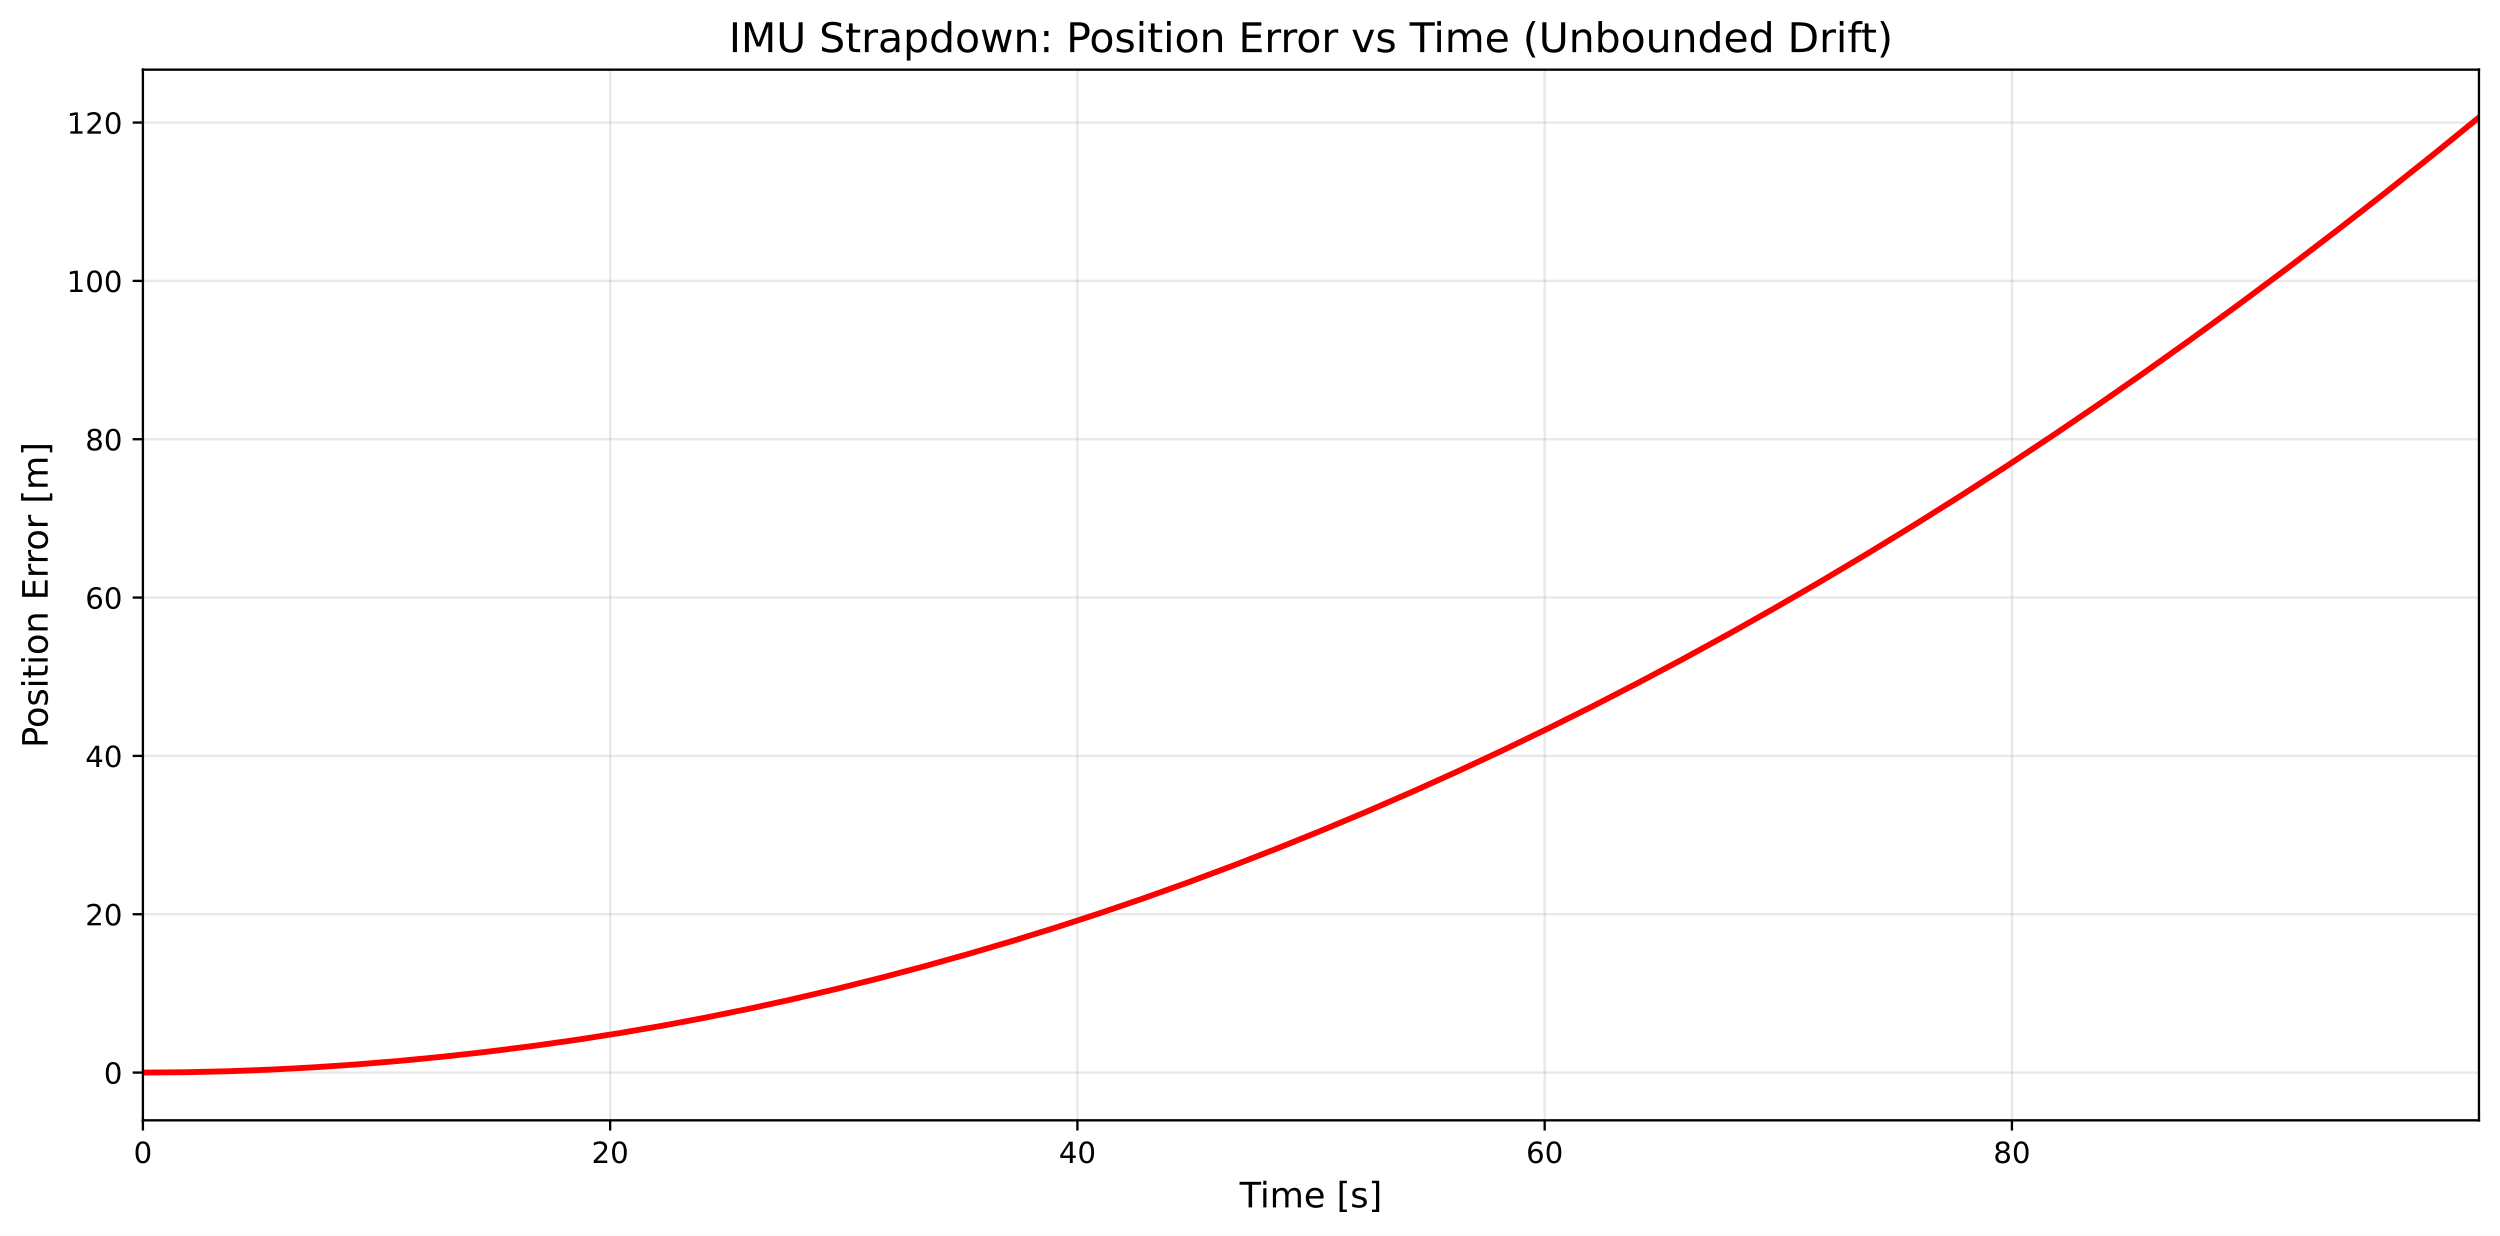
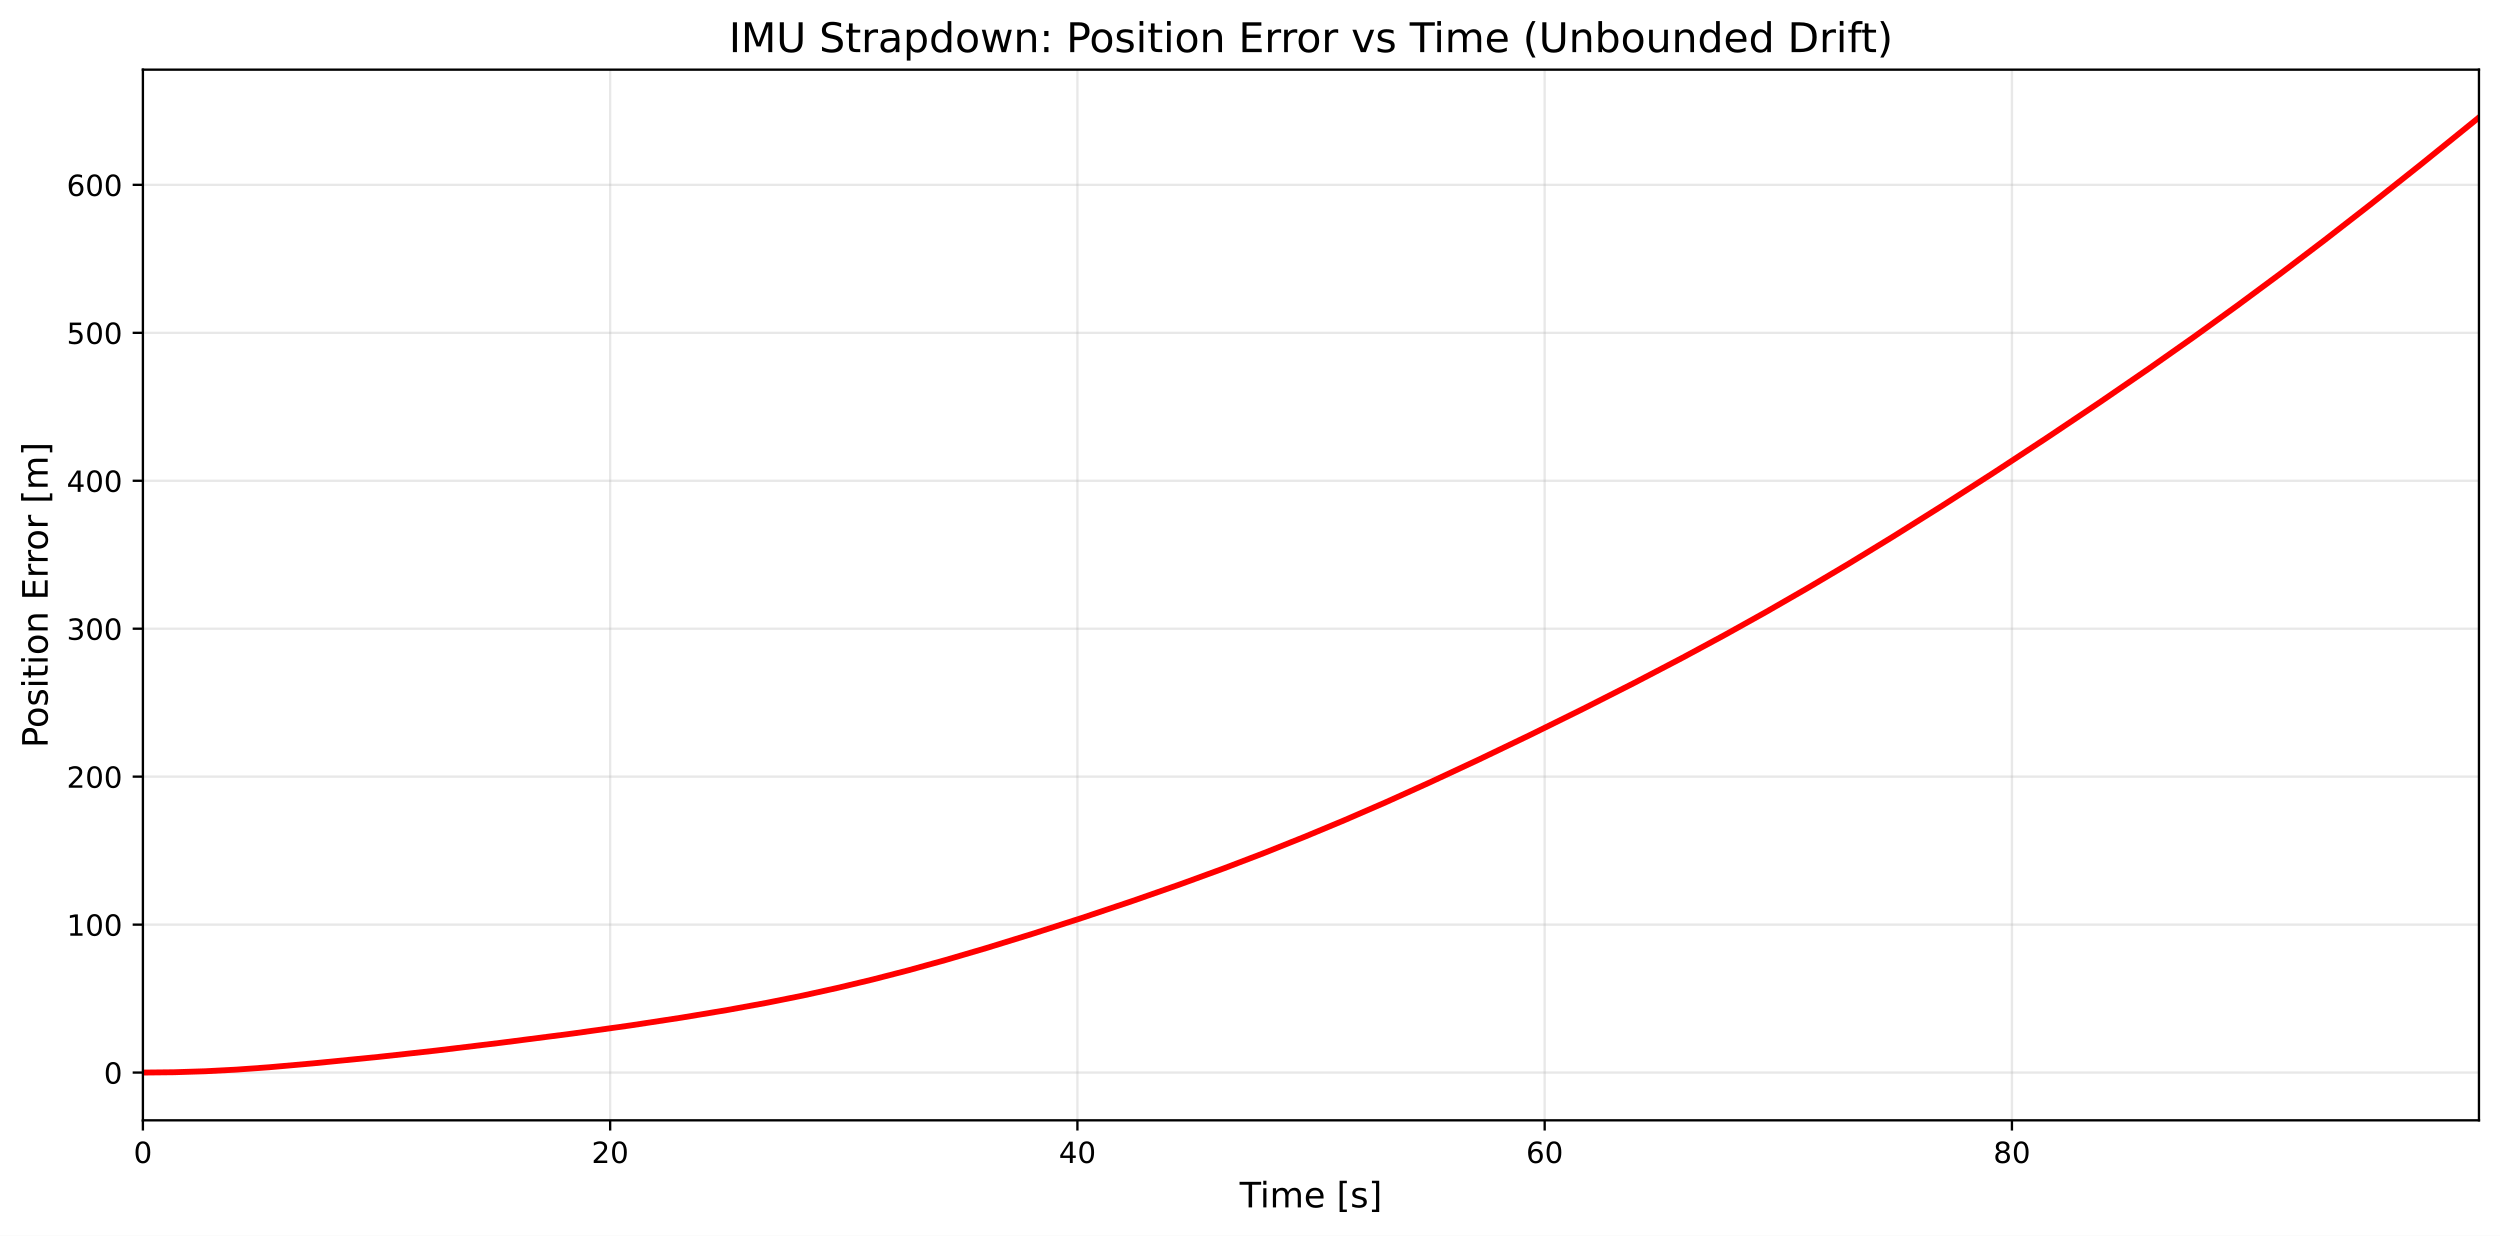
<svg xmlns="http://www.w3.org/2000/svg" xmlns:xlink="http://www.w3.org/1999/xlink" width="855.551pt" height="422.89pt" viewBox="0 0 855.551 422.89" version="1.1">
  <defs>
    <style type="text/css">*{stroke-linejoin: round; stroke-linecap: butt}</style>
  </defs>
  <g id="figure_1">
    <g id="patch_1">
      <path d="M 0 422.89  L 855.551 422.89  L 855.551 0  L 0 0  z " style="fill: #ffffff" />
    </g>
    <g id="axes_1">
      <g id="patch_2">
        <path d="M 48.901 383.398  L 848.351 383.398  L 848.351 23.838  L 48.901 23.838  z " style="fill: #ffffff" />
      </g>
      <g id="matplotlib.axis_1">
        <g id="xtick_1">
          <g id="line2d_1">
            <path d="M 48.901 383.398  L 48.901 23.838  " clip-path="url(#p29dceba32c)" style="fill: none; stroke: #b0b0b0; stroke-opacity: 0.3; stroke-width: 0.8; stroke-linecap: square" />
          </g>
          <g id="line2d_2">
            <defs>
              <path id="m35b9014c59" d="M 0 0  L 0 3.5  " style="stroke: #000000; stroke-width: 0.8" />
            </defs>
            <g>
              <use xlink:href="#m35b9014c59" x="48.901" y="383.398" style="stroke: #000000; stroke-width: 0.8" />
            </g>
          </g>
          <g id="text_1">
            <g transform="translate(45.72 397.9962) scale(0.1 -0.1)">
              <defs>
                <path id="DejaVuSans-30" d="M 2034 4250  Q 1547 4250 1301 3770  Q 1056 3291 1056 2328  Q 1056 1369 1301 889  Q 1547 409 2034 409  Q 2525 409 2770 889  Q 3016 1369 3016 2328  Q 3016 3291 2770 3770  Q 2525 4250 2034 4250  z M 2034 4750  Q 2819 4750 3233 4129  Q 3647 3509 3647 2328  Q 3647 1150 3233 529  Q 2819 -91 2034 -91  Q 1250 -91 836 529  Q 422 1150 422 2328  Q 422 3509 836 4129  Q 1250 4750 2034 4750  z " transform="scale(0.015625)" />
              </defs>
              <use xlink:href="#DejaVuSans-30" />
            </g>
          </g>
        </g>
        <g id="xtick_2">
          <g id="line2d_3">
            <path d="M 208.807 383.398  L 208.807 23.838  " clip-path="url(#p29dceba32c)" style="fill: none; stroke: #b0b0b0; stroke-opacity: 0.3; stroke-width: 0.8; stroke-linecap: square" />
          </g>
          <g id="line2d_4">
            <g>
              <use xlink:href="#m35b9014c59" x="208.807" y="383.398" style="stroke: #000000; stroke-width: 0.8" />
            </g>
          </g>
          <g id="text_2">
            <g transform="translate(202.4447 397.9962) scale(0.1 -0.1)">
              <defs>
                <path id="DejaVuSans-32" d="M 1228 531  L 3431 531  L 3431 0  L 469 0  L 469 531  Q 828 903 1448 1529  Q 2069 2156 2228 2338  Q 2531 2678 2651 2914  Q 2772 3150 2772 3378  Q 2772 3750 2511 3984  Q 2250 4219 1831 4219  Q 1534 4219 1204 4116  Q 875 4013 500 3803  L 500 4441  Q 881 4594 1212 4672  Q 1544 4750 1819 4750  Q 2544 4750 2975 4387  Q 3406 4025 3406 3419  Q 3406 3131 3298 2873  Q 3191 2616 2906 2266  Q 2828 2175 2409 1742  Q 1991 1309 1228 531  z " transform="scale(0.015625)" />
              </defs>
              <use xlink:href="#DejaVuSans-32" />
              <use xlink:href="#DejaVuSans-30" transform="translate(63.62305 0)" />
            </g>
          </g>
        </g>
        <g id="xtick_3">
          <g id="line2d_5">
            <path d="M 368.713 383.398  L 368.713 23.838  " clip-path="url(#p29dceba32c)" style="fill: none; stroke: #b0b0b0; stroke-opacity: 0.3; stroke-width: 0.8; stroke-linecap: square" />
          </g>
          <g id="line2d_6">
            <g>
              <use xlink:href="#m35b9014c59" x="368.713" y="383.398" style="stroke: #000000; stroke-width: 0.8" />
            </g>
          </g>
          <g id="text_3">
            <g transform="translate(362.3507 397.9962) scale(0.1 -0.1)">
              <defs>
                <path id="DejaVuSans-34" d="M 2419 4116  L 825 1625  L 2419 1625  L 2419 4116  z M 2253 4666  L 3047 4666  L 3047 1625  L 3713 1625  L 3713 1100  L 3047 1100  L 3047 0  L 2419 0  L 2419 1100  L 313 1100  L 313 1709  L 2253 4666  z " transform="scale(0.015625)" />
              </defs>
              <use xlink:href="#DejaVuSans-34" />
              <use xlink:href="#DejaVuSans-30" transform="translate(63.62305 0)" />
            </g>
          </g>
        </g>
        <g id="xtick_4">
          <g id="line2d_7">
            <path d="M 528.619 383.398  L 528.619 23.838  " clip-path="url(#p29dceba32c)" style="fill: none; stroke: #b0b0b0; stroke-opacity: 0.3; stroke-width: 0.8; stroke-linecap: square" />
          </g>
          <g id="line2d_8">
            <g>
              <use xlink:href="#m35b9014c59" x="528.619" y="383.398" style="stroke: #000000; stroke-width: 0.8" />
            </g>
          </g>
          <g id="text_4">
            <g transform="translate(522.2567 397.9962) scale(0.1 -0.1)">
              <defs>
                <path id="DejaVuSans-36" d="M 2113 2584  Q 1688 2584 1439 2293  Q 1191 2003 1191 1497  Q 1191 994 1439 701  Q 1688 409 2113 409  Q 2538 409 2786 701  Q 3034 994 3034 1497  Q 3034 2003 2786 2293  Q 2538 2584 2113 2584  z M 3366 4563  L 3366 3988  Q 3128 4100 2886 4159  Q 2644 4219 2406 4219  Q 1781 4219 1451 3797  Q 1122 3375 1075 2522  Q 1259 2794 1537 2939  Q 1816 3084 2150 3084  Q 2853 3084 3261 2657  Q 3669 2231 3669 1497  Q 3669 778 3244 343  Q 2819 -91 2113 -91  Q 1303 -91 875 529  Q 447 1150 447 2328  Q 447 3434 972 4092  Q 1497 4750 2381 4750  Q 2619 4750 2861 4703  Q 3103 4656 3366 4563  z " transform="scale(0.015625)" />
              </defs>
              <use xlink:href="#DejaVuSans-36" />
              <use xlink:href="#DejaVuSans-30" transform="translate(63.62305 0)" />
            </g>
          </g>
        </g>
        <g id="xtick_5">
          <g id="line2d_9">
            <path d="M 688.525 383.398  L 688.525 23.838  " clip-path="url(#p29dceba32c)" style="fill: none; stroke: #b0b0b0; stroke-opacity: 0.3; stroke-width: 0.8; stroke-linecap: square" />
          </g>
          <g id="line2d_10">
            <g>
              <use xlink:href="#m35b9014c59" x="688.525" y="383.398" style="stroke: #000000; stroke-width: 0.8" />
            </g>
          </g>
          <g id="text_5">
            <g transform="translate(682.1627 397.9962) scale(0.1 -0.1)">
              <defs>
                <path id="DejaVuSans-38" d="M 2034 2216  Q 1584 2216 1326 1975  Q 1069 1734 1069 1313  Q 1069 891 1326 650  Q 1584 409 2034 409  Q 2484 409 2743 651  Q 3003 894 3003 1313  Q 3003 1734 2745 1975  Q 2488 2216 2034 2216  z M 1403 2484  Q 997 2584 770 2862  Q 544 3141 544 3541  Q 544 4100 942 4425  Q 1341 4750 2034 4750  Q 2731 4750 3128 4425  Q 3525 4100 3525 3541  Q 3525 3141 3298 2862  Q 3072 2584 2669 2484  Q 3125 2378 3379 2068  Q 3634 1759 3634 1313  Q 3634 634 3220 271  Q 2806 -91 2034 -91  Q 1263 -91 848 271  Q 434 634 434 1313  Q 434 1759 690 2068  Q 947 2378 1403 2484  z M 1172 3481  Q 1172 3119 1398 2916  Q 1625 2713 2034 2713  Q 2441 2713 2670 2916  Q 2900 3119 2900 3481  Q 2900 3844 2670 4047  Q 2441 4250 2034 4250  Q 1625 4250 1398 4047  Q 1172 3844 1172 3481  z " transform="scale(0.015625)" />
              </defs>
              <use xlink:href="#DejaVuSans-38" />
              <use xlink:href="#DejaVuSans-30" transform="translate(63.62305 0)" />
            </g>
          </g>
        </g>
        <g id="text_6">
          <g transform="translate(424.2316 413.1941) scale(0.12 -0.12)">
            <defs>
              <path id="DejaVuSans-54" d="M -19 4666  L 3928 4666  L 3928 4134  L 2272 4134  L 2272 0  L 1638 0  L 1638 4134  L -19 4134  L -19 4666  z " transform="scale(0.015625)" />
              <path id="DejaVuSans-69" d="M 603 3500  L 1178 3500  L 1178 0  L 603 0  L 603 3500  z M 603 4863  L 1178 4863  L 1178 4134  L 603 4134  L 603 4863  z " transform="scale(0.015625)" />
              <path id="DejaVuSans-6d" d="M 3328 2828  Q 3544 3216 3844 3400  Q 4144 3584 4550 3584  Q 5097 3584 5394 3201  Q 5691 2819 5691 2113  L 5691 0  L 5113 0  L 5113 2094  Q 5113 2597 4934 2840  Q 4756 3084 4391 3084  Q 3944 3084 3684 2787  Q 3425 2491 3425 1978  L 3425 0  L 2847 0  L 2847 2094  Q 2847 2600 2669 2842  Q 2491 3084 2119 3084  Q 1678 3084 1418 2786  Q 1159 2488 1159 1978  L 1159 0  L 581 0  L 581 3500  L 1159 3500  L 1159 2956  Q 1356 3278 1631 3431  Q 1906 3584 2284 3584  Q 2666 3584 2933 3390  Q 3200 3197 3328 2828  z " transform="scale(0.015625)" />
              <path id="DejaVuSans-65" d="M 3597 1894  L 3597 1613  L 953 1613  Q 991 1019 1311 708  Q 1631 397 2203 397  Q 2534 397 2845 478  Q 3156 559 3463 722  L 3463 178  Q 3153 47 2828 -22  Q 2503 -91 2169 -91  Q 1331 -91 842 396  Q 353 884 353 1716  Q 353 2575 817 3079  Q 1281 3584 2069 3584  Q 2775 3584 3186 3129  Q 3597 2675 3597 1894  z M 3022 2063  Q 3016 2534 2758 2815  Q 2500 3097 2075 3097  Q 1594 3097 1305 2825  Q 1016 2553 972 2059  L 3022 2063  z " transform="scale(0.015625)" />
              <path id="DejaVuSans-20" transform="scale(0.015625)" />
              <path id="DejaVuSans-5b" d="M 550 4863  L 1875 4863  L 1875 4416  L 1125 4416  L 1125 -397  L 1875 -397  L 1875 -844  L 550 -844  L 550 4863  z " transform="scale(0.015625)" />
              <path id="DejaVuSans-73" d="M 2834 3397  L 2834 2853  Q 2591 2978 2328 3040  Q 2066 3103 1784 3103  Q 1356 3103 1142 2972  Q 928 2841 928 2578  Q 928 2378 1081 2264  Q 1234 2150 1697 2047  L 1894 2003  Q 2506 1872 2764 1633  Q 3022 1394 3022 966  Q 3022 478 2636 193  Q 2250 -91 1575 -91  Q 1294 -91 989 -36  Q 684 19 347 128  L 347 722  Q 666 556 975 473  Q 1284 391 1588 391  Q 1994 391 2212 530  Q 2431 669 2431 922  Q 2431 1156 2273 1281  Q 2116 1406 1581 1522  L 1381 1569  Q 847 1681 609 1914  Q 372 2147 372 2553  Q 372 3047 722 3315  Q 1072 3584 1716 3584  Q 2034 3584 2315 3537  Q 2597 3491 2834 3397  z " transform="scale(0.015625)" />
              <path id="DejaVuSans-5d" d="M 1947 4863  L 1947 -844  L 622 -844  L 622 -397  L 1369 -397  L 1369 4416  L 622 4416  L 622 4863  L 1947 4863  z " transform="scale(0.015625)" />
            </defs>
            <use xlink:href="#DejaVuSans-54" />
            <use xlink:href="#DejaVuSans-69" transform="translate(57.95898 0)" />
            <use xlink:href="#DejaVuSans-6d" transform="translate(85.74219 0)" />
            <use xlink:href="#DejaVuSans-65" transform="translate(183.1543 0)" />
            <use xlink:href="#DejaVuSans-20" transform="translate(244.6777 0)" />
            <use xlink:href="#DejaVuSans-5b" transform="translate(276.4648 0)" />
            <use xlink:href="#DejaVuSans-73" transform="translate(315.4785 0)" />
            <use xlink:href="#DejaVuSans-5d" transform="translate(367.5781 0)" />
          </g>
        </g>
      </g>
      <g id="matplotlib.axis_2">
        <g id="ytick_1">
          <g id="line2d_11">
            <path d="M 48.901 367.054  L 848.351 367.054  " clip-path="url(#p29dceba32c)" style="fill: none; stroke: #b0b0b0; stroke-opacity: 0.3; stroke-width: 0.8; stroke-linecap: square" />
          </g>
          <g id="line2d_12">
            <defs>
              <path id="mb24ef4f42c" d="M 0 0  L -3.5 0  " style="stroke: #000000; stroke-width: 0.8" />
            </defs>
            <g>
              <use xlink:href="#mb24ef4f42c" x="48.901" y="367.054" style="stroke: #000000; stroke-width: 0.8" />
            </g>
          </g>
          <g id="text_7">
            <g transform="translate(35.53875 370.8534) scale(0.1 -0.1)">
              <use xlink:href="#DejaVuSans-30" />
            </g>
          </g>
        </g>
        <g id="ytick_2">
          <g id="line2d_13">
-             <path d="M 48.901 312.871  L 848.351 312.871  " clip-path="url(#p29dceba32c)" style="fill: none; stroke: #b0b0b0; stroke-opacity: 0.3; stroke-width: 0.8; stroke-linecap: square" />
+             <path d="M 48.901 316.422  L 848.351 316.422  " clip-path="url(#p29dceba32c)" style="fill: none; stroke: #b0b0b0; stroke-opacity: 0.3; stroke-width: 0.8; stroke-linecap: square" />
          </g>
          <g id="line2d_14">
            <g>
-               <use xlink:href="#mb24ef4f42c" x="48.901" y="312.871" style="stroke: #000000; stroke-width: 0.8" />
+               <use xlink:href="#mb24ef4f42c" x="48.901" y="316.422" style="stroke: #000000; stroke-width: 0.8" />
            </g>
          </g>
          <g id="text_8">
-             <g transform="translate(29.17625 316.6701) scale(0.1 -0.1)">
-               <use xlink:href="#DejaVuSans-32" />
-               <use xlink:href="#DejaVuSans-30" transform="translate(63.62305 0)" />
+             <g transform="translate(22.81375 320.2214) scale(0.1 -0.1)">
+               <defs>
+                 <path id="DejaVuSans-31" d="M 794 531  L 1825 531  L 1825 4091  L 703 3866  L 703 4441  L 1819 4666  L 2450 4666  L 2450 531  L 3481 531  L 3481 0  L 794 0  L 794 531  z " transform="scale(0.015625)" />
+               </defs>
+               <use xlink:href="#DejaVuSans-31" />
+               <use xlink:href="#DejaVuSans-30" transform="translate(63.62305 0)" />
+               <use xlink:href="#DejaVuSans-30" transform="translate(127.2461 0)" />
            </g>
          </g>
        </g>
        <g id="ytick_3">
          <g id="line2d_15">
-             <path d="M 48.901 258.688  L 848.351 258.688  " clip-path="url(#p29dceba32c)" style="fill: none; stroke: #b0b0b0; stroke-opacity: 0.3; stroke-width: 0.8; stroke-linecap: square" />
+             <path d="M 48.901 265.79  L 848.351 265.79  " clip-path="url(#p29dceba32c)" style="fill: none; stroke: #b0b0b0; stroke-opacity: 0.3; stroke-width: 0.8; stroke-linecap: square" />
          </g>
          <g id="line2d_16">
            <g>
-               <use xlink:href="#mb24ef4f42c" x="48.901" y="258.688" style="stroke: #000000; stroke-width: 0.8" />
+               <use xlink:href="#mb24ef4f42c" x="48.901" y="265.79" style="stroke: #000000; stroke-width: 0.8" />
            </g>
          </g>
          <g id="text_9">
-             <g transform="translate(29.17625 262.4869) scale(0.1 -0.1)">
-               <use xlink:href="#DejaVuSans-34" />
-               <use xlink:href="#DejaVuSans-30" transform="translate(63.62305 0)" />
+             <g transform="translate(22.81375 269.5894) scale(0.1 -0.1)">
+               <use xlink:href="#DejaVuSans-32" />
+               <use xlink:href="#DejaVuSans-30" transform="translate(63.62305 0)" />
+               <use xlink:href="#DejaVuSans-30" transform="translate(127.2461 0)" />
            </g>
          </g>
        </g>
        <g id="ytick_4">
          <g id="line2d_17">
-             <path d="M 48.901 204.504  L 848.351 204.504  " clip-path="url(#p29dceba32c)" style="fill: none; stroke: #b0b0b0; stroke-opacity: 0.3; stroke-width: 0.8; stroke-linecap: square" />
+             <path d="M 48.901 215.158  L 848.351 215.158  " clip-path="url(#p29dceba32c)" style="fill: none; stroke: #b0b0b0; stroke-opacity: 0.3; stroke-width: 0.8; stroke-linecap: square" />
          </g>
          <g id="line2d_18">
            <g>
-               <use xlink:href="#mb24ef4f42c" x="48.901" y="204.504" style="stroke: #000000; stroke-width: 0.8" />
+               <use xlink:href="#mb24ef4f42c" x="48.901" y="215.158" style="stroke: #000000; stroke-width: 0.8" />
            </g>
          </g>
          <g id="text_10">
-             <g transform="translate(29.17625 208.3036) scale(0.1 -0.1)">
-               <use xlink:href="#DejaVuSans-36" />
-               <use xlink:href="#DejaVuSans-30" transform="translate(63.62305 0)" />
+             <g transform="translate(22.81375 218.9574) scale(0.1 -0.1)">
+               <defs>
+                 <path id="DejaVuSans-33" d="M 2597 2516  Q 3050 2419 3304 2112  Q 3559 1806 3559 1356  Q 3559 666 3084 287  Q 2609 -91 1734 -91  Q 1441 -91 1130 -33  Q 819 25 488 141  L 488 750  Q 750 597 1062 519  Q 1375 441 1716 441  Q 2309 441 2620 675  Q 2931 909 2931 1356  Q 2931 1769 2642 2001  Q 2353 2234 1838 2234  L 1294 2234  L 1294 2753  L 1863 2753  Q 2328 2753 2575 2939  Q 2822 3125 2822 3475  Q 2822 3834 2567 4026  Q 2313 4219 1838 4219  Q 1578 4219 1281 4162  Q 984 4106 628 3988  L 628 4550  Q 988 4650 1302 4700  Q 1616 4750 1894 4750  Q 2613 4750 3031 4423  Q 3450 4097 3450 3541  Q 3450 3153 3228 2886  Q 3006 2619 2597 2516  z " transform="scale(0.015625)" />
+               </defs>
+               <use xlink:href="#DejaVuSans-33" />
+               <use xlink:href="#DejaVuSans-30" transform="translate(63.62305 0)" />
+               <use xlink:href="#DejaVuSans-30" transform="translate(127.2461 0)" />
            </g>
          </g>
        </g>
        <g id="ytick_5">
          <g id="line2d_19">
-             <path d="M 48.901 150.321  L 848.351 150.321  " clip-path="url(#p29dceba32c)" style="fill: none; stroke: #b0b0b0; stroke-opacity: 0.3; stroke-width: 0.8; stroke-linecap: square" />
+             <path d="M 48.901 164.526  L 848.351 164.526  " clip-path="url(#p29dceba32c)" style="fill: none; stroke: #b0b0b0; stroke-opacity: 0.3; stroke-width: 0.8; stroke-linecap: square" />
          </g>
          <g id="line2d_20">
            <g>
-               <use xlink:href="#mb24ef4f42c" x="48.901" y="150.321" style="stroke: #000000; stroke-width: 0.8" />
+               <use xlink:href="#mb24ef4f42c" x="48.901" y="164.526" style="stroke: #000000; stroke-width: 0.8" />
            </g>
          </g>
          <g id="text_11">
-             <g transform="translate(29.17625 154.1203) scale(0.1 -0.1)">
-               <use xlink:href="#DejaVuSans-38" />
-               <use xlink:href="#DejaVuSans-30" transform="translate(63.62305 0)" />
+             <g transform="translate(22.81375 168.3254) scale(0.1 -0.1)">
+               <use xlink:href="#DejaVuSans-34" />
+               <use xlink:href="#DejaVuSans-30" transform="translate(63.62305 0)" />
+               <use xlink:href="#DejaVuSans-30" transform="translate(127.2461 0)" />
            </g>
          </g>
        </g>
        <g id="ytick_6">
          <g id="line2d_21">
-             <path d="M 48.901 96.138  L 848.351 96.138  " clip-path="url(#p29dceba32c)" style="fill: none; stroke: #b0b0b0; stroke-opacity: 0.3; stroke-width: 0.8; stroke-linecap: square" />
+             <path d="M 48.901 113.894  L 848.351 113.894  " clip-path="url(#p29dceba32c)" style="fill: none; stroke: #b0b0b0; stroke-opacity: 0.3; stroke-width: 0.8; stroke-linecap: square" />
          </g>
          <g id="line2d_22">
            <g>
-               <use xlink:href="#mb24ef4f42c" x="48.901" y="96.138" style="stroke: #000000; stroke-width: 0.8" />
+               <use xlink:href="#mb24ef4f42c" x="48.901" y="113.894" style="stroke: #000000; stroke-width: 0.8" />
            </g>
          </g>
          <g id="text_12">
-             <g transform="translate(22.81375 99.93704) scale(0.1 -0.1)">
-               <defs>
-                 <path id="DejaVuSans-31" d="M 794 531  L 1825 531  L 1825 4091  L 703 3866  L 703 4441  L 1819 4666  L 2450 4666  L 2450 531  L 3481 531  L 3481 0  L 794 0  L 794 531  z " transform="scale(0.015625)" />
-               </defs>
-               <use xlink:href="#DejaVuSans-31" />
+             <g transform="translate(22.81375 117.6934) scale(0.1 -0.1)">
+               <defs>
+                 <path id="DejaVuSans-35" d="M 691 4666  L 3169 4666  L 3169 4134  L 1269 4134  L 1269 2991  Q 1406 3038 1543 3061  Q 1681 3084 1819 3084  Q 2600 3084 3056 2656  Q 3513 2228 3513 1497  Q 3513 744 3044 326  Q 2575 -91 1722 -91  Q 1428 -91 1123 -41  Q 819 9 494 109  L 494 744  Q 775 591 1075 516  Q 1375 441 1709 441  Q 2250 441 2565 725  Q 2881 1009 2881 1497  Q 2881 1984 2565 2268  Q 2250 2553 1709 2553  Q 1456 2553 1204 2497  Q 953 2441 691 2322  L 691 4666  z " transform="scale(0.015625)" />
+               </defs>
+               <use xlink:href="#DejaVuSans-35" />
              <use xlink:href="#DejaVuSans-30" transform="translate(63.62305 0)" />
              <use xlink:href="#DejaVuSans-30" transform="translate(127.2461 0)" />
            </g>
          </g>
        </g>
        <g id="ytick_7">
          <g id="line2d_23">
-             <path d="M 48.901 41.955  L 848.351 41.955  " clip-path="url(#p29dceba32c)" style="fill: none; stroke: #b0b0b0; stroke-opacity: 0.3; stroke-width: 0.8; stroke-linecap: square" />
+             <path d="M 48.901 63.262  L 848.351 63.262  " clip-path="url(#p29dceba32c)" style="fill: none; stroke: #b0b0b0; stroke-opacity: 0.3; stroke-width: 0.8; stroke-linecap: square" />
          </g>
          <g id="line2d_24">
            <g>
-               <use xlink:href="#mb24ef4f42c" x="48.901" y="41.955" style="stroke: #000000; stroke-width: 0.8" />
+               <use xlink:href="#mb24ef4f42c" x="48.901" y="63.262" style="stroke: #000000; stroke-width: 0.8" />
            </g>
          </g>
          <g id="text_13">
-             <g transform="translate(22.81375 45.75377) scale(0.1 -0.1)">
-               <use xlink:href="#DejaVuSans-31" />
-               <use xlink:href="#DejaVuSans-32" transform="translate(63.62305 0)" />
+             <g transform="translate(22.81375 67.06145) scale(0.1 -0.1)">
+               <use xlink:href="#DejaVuSans-36" />
+               <use xlink:href="#DejaVuSans-30" transform="translate(63.62305 0)" />
              <use xlink:href="#DejaVuSans-30" transform="translate(127.2461 0)" />
            </g>
          </g>
        </g>
        <g id="text_14">
          <g transform="translate(16.31812 255.9369) rotate(-90) scale(0.12 -0.12)">
            <defs>
              <path id="DejaVuSans-50" d="M 1259 4147  L 1259 2394  L 2053 2394  Q 2494 2394 2734 2622  Q 2975 2850 2975 3272  Q 2975 3691 2734 3919  Q 2494 4147 2053 4147  L 1259 4147  z M 628 4666  L 2053 4666  Q 2838 4666 3239 4311  Q 3641 3956 3641 3272  Q 3641 2581 3239 2228  Q 2838 1875 2053 1875  L 1259 1875  L 1259 0  L 628 0  L 628 4666  z " transform="scale(0.015625)" />
              <path id="DejaVuSans-6f" d="M 1959 3097  Q 1497 3097 1228 2736  Q 959 2375 959 1747  Q 959 1119 1226 758  Q 1494 397 1959 397  Q 2419 397 2687 759  Q 2956 1122 2956 1747  Q 2956 2369 2687 2733  Q 2419 3097 1959 3097  z M 1959 3584  Q 2709 3584 3137 3096  Q 3566 2609 3566 1747  Q 3566 888 3137 398  Q 2709 -91 1959 -91  Q 1206 -91 779 398  Q 353 888 353 1747  Q 353 2609 779 3096  Q 1206 3584 1959 3584  z " transform="scale(0.015625)" />
              <path id="DejaVuSans-74" d="M 1172 4494  L 1172 3500  L 2356 3500  L 2356 3053  L 1172 3053  L 1172 1153  Q 1172 725 1289 603  Q 1406 481 1766 481  L 2356 481  L 2356 0  L 1766 0  Q 1100 0 847 248  Q 594 497 594 1153  L 594 3053  L 172 3053  L 172 3500  L 594 3500  L 594 4494  L 1172 4494  z " transform="scale(0.015625)" />
              <path id="DejaVuSans-6e" d="M 3513 2113  L 3513 0  L 2938 0  L 2938 2094  Q 2938 2591 2744 2837  Q 2550 3084 2163 3084  Q 1697 3084 1428 2787  Q 1159 2491 1159 1978  L 1159 0  L 581 0  L 581 3500  L 1159 3500  L 1159 2956  Q 1366 3272 1645 3428  Q 1925 3584 2291 3584  Q 2894 3584 3203 3211  Q 3513 2838 3513 2113  z " transform="scale(0.015625)" />
              <path id="DejaVuSans-45" d="M 628 4666  L 3578 4666  L 3578 4134  L 1259 4134  L 1259 2753  L 3481 2753  L 3481 2222  L 1259 2222  L 1259 531  L 3634 531  L 3634 0  L 628 0  L 628 4666  z " transform="scale(0.015625)" />
              <path id="DejaVuSans-72" d="M 2631 2963  Q 2534 3019 2420 3045  Q 2306 3072 2169 3072  Q 1681 3072 1420 2755  Q 1159 2438 1159 1844  L 1159 0  L 581 0  L 581 3500  L 1159 3500  L 1159 2956  Q 1341 3275 1631 3429  Q 1922 3584 2338 3584  Q 2397 3584 2469 3576  Q 2541 3569 2628 3553  L 2631 2963  z " transform="scale(0.015625)" />
            </defs>
            <use xlink:href="#DejaVuSans-50" />
            <use xlink:href="#DejaVuSans-6f" transform="translate(56.67773 0)" />
            <use xlink:href="#DejaVuSans-73" transform="translate(117.8594 0)" />
            <use xlink:href="#DejaVuSans-69" transform="translate(169.959 0)" />
            <use xlink:href="#DejaVuSans-74" transform="translate(197.7422 0)" />
            <use xlink:href="#DejaVuSans-69" transform="translate(236.9512 0)" />
            <use xlink:href="#DejaVuSans-6f" transform="translate(264.7344 0)" />
            <use xlink:href="#DejaVuSans-6e" transform="translate(325.916 0)" />
            <use xlink:href="#DejaVuSans-20" transform="translate(389.2949 0)" />
            <use xlink:href="#DejaVuSans-45" transform="translate(421.082 0)" />
            <use xlink:href="#DejaVuSans-72" transform="translate(484.2656 0)" />
            <use xlink:href="#DejaVuSans-72" transform="translate(523.6289 0)" />
            <use xlink:href="#DejaVuSans-6f" transform="translate(562.4922 0)" />
            <use xlink:href="#DejaVuSans-72" transform="translate(623.6738 0)" />
            <use xlink:href="#DejaVuSans-20" transform="translate(664.7871 0)" />
            <use xlink:href="#DejaVuSans-5b" transform="translate(696.5742 0)" />
            <use xlink:href="#DejaVuSans-6d" transform="translate(735.5879 0)" />
            <use xlink:href="#DejaVuSans-5d" transform="translate(833 0)" />
          </g>
        </g>
      </g>
      <g id="line2d_25">
-         <path d="M 48.901 367.054  L 63.293 366.943  L 77.844 366.607  L 92.636 366.042  L 107.587 365.248  L 122.458 364.237  L 137.409 362.996  L 152.36 361.534  L 167.551 359.826  L 183.142 357.847  L 198.094 355.729  L 212.565 353.455  L 227.037 350.956  L 241.588 348.217  L 256.299 345.221  L 271.011 341.998  L 285.882 338.512  L 300.913 334.761  L 316.104 330.741  L 331.455 326.448  L 346.646 321.969  L 361.757 317.281  L 376.709 312.409  L 391.58 307.33  L 406.531 301.989  L 421.722 296.323  L 436.993 290.392  L 452.424 284.159  L 467.935 277.653  L 483.526 270.872  L 499.037 263.883  L 514.468 256.685  L 529.819 249.278  L 545.09 241.664  L 560.441 233.761  L 575.951 225.527  L 591.542 216.998  L 607.293 208.127  L 623.124 198.955  L 639.114 189.432  L 655.025 179.697  L 670.696 169.848  L 686.366 159.737  L 701.957 149.414  L 717.628 138.772  L 733.539 127.699  L 749.849 116.077  L 766.319 104.068  L 782.95 91.667  L 799.74 78.869  L 816.37 65.914  L 832.76 52.863  L 848.351 40.181  L 848.351 40.181  " clip-path="url(#p29dceba32c)" style="fill: none; stroke: #ff0000; stroke-width: 2; stroke-linecap: square" />
+         <path d="M 48.901 367.054  L 59.535 366.942  L 70.169 366.609  L 80.882 366.05  L 92.076 365.239  L 107.187 363.899  L 129.494 361.694  L 149.322 359.519  L 171.549 356.837  L 196.015 353.688  L 215.683 350.932  L 233.273 348.246  L 249.104 345.607  L 262.616 343.138  L 274.689 340.708  L 286.602 338.084  L 298.674 335.197  L 310.907 332.042  L 323.46 328.574  L 337.372 324.494  L 353.362 319.566  L 370.392 314.086  L 387.502 308.348  L 403.973 302.593  L 418.844 297.166  L 432.596 291.911  L 446.348 286.416  L 460.179 280.651  L 474.251 274.543  L 489.042 267.876  L 505.753 260.094  L 523.582 251.546  L 541.652 242.635  L 559.401 233.636  L 575.791 225.083  L 590.263 217.283  L 604.415 209.402  L 618.566 201.265  L 632.798 192.825  L 647.509 183.838  L 664.06 173.46  L 681.969 161.967  L 700.278 149.952  L 718.508 137.723  L 735.538 126.037  L 750.729 115.347  L 765.6 104.61  L 780.471 93.598  L 795.422 82.25  L 811.013 70.133  L 828.443 56.3  L 846.912 41.358  L 848.351 40.181  L 848.351 40.181  " clip-path="url(#p29dceba32c)" style="fill: none; stroke: #ff0000; stroke-width: 2; stroke-linecap: square" />
      </g>
      <g id="patch_3">
        <path d="M 48.901 383.398  L 48.901 23.838  " style="fill: none; stroke: #000000; stroke-width: 0.8; stroke-linejoin: miter; stroke-linecap: square" />
      </g>
      <g id="patch_4">
        <path d="M 848.351 383.398  L 848.351 23.838  " style="fill: none; stroke: #000000; stroke-width: 0.8; stroke-linejoin: miter; stroke-linecap: square" />
      </g>
      <g id="patch_5">
        <path d="M 48.901 383.398  L 848.351 383.398  " style="fill: none; stroke: #000000; stroke-width: 0.8; stroke-linejoin: miter; stroke-linecap: square" />
      </g>
      <g id="patch_6">
        <path d="M 48.901 23.838  L 848.351 23.838  " style="fill: none; stroke: #000000; stroke-width: 0.8; stroke-linejoin: miter; stroke-linecap: square" />
      </g>
      <g id="text_15">
        <g transform="translate(249.4402 17.83781) scale(0.14 -0.14)">
          <defs>
            <path id="DejaVuSans-49" d="M 628 4666  L 1259 4666  L 1259 0  L 628 0  L 628 4666  z " transform="scale(0.015625)" />
            <path id="DejaVuSans-4d" d="M 628 4666  L 1569 4666  L 2759 1491  L 3956 4666  L 4897 4666  L 4897 0  L 4281 0  L 4281 4097  L 3078 897  L 2444 897  L 1241 4097  L 1241 0  L 628 0  L 628 4666  z " transform="scale(0.015625)" />
            <path id="DejaVuSans-55" d="M 556 4666  L 1191 4666  L 1191 1831  Q 1191 1081 1462 751  Q 1734 422 2344 422  Q 2950 422 3222 751  Q 3494 1081 3494 1831  L 3494 4666  L 4128 4666  L 4128 1753  Q 4128 841 3676 375  Q 3225 -91 2344 -91  Q 1459 -91 1007 375  Q 556 841 556 1753  L 556 4666  z " transform="scale(0.015625)" />
            <path id="DejaVuSans-53" d="M 3425 4513  L 3425 3897  Q 3066 4069 2747 4153  Q 2428 4238 2131 4238  Q 1616 4238 1336 4038  Q 1056 3838 1056 3469  Q 1056 3159 1242 3001  Q 1428 2844 1947 2747  L 2328 2669  Q 3034 2534 3370 2195  Q 3706 1856 3706 1288  Q 3706 609 3251 259  Q 2797 -91 1919 -91  Q 1588 -91 1214 -16  Q 841 59 441 206  L 441 856  Q 825 641 1194 531  Q 1563 422 1919 422  Q 2459 422 2753 634  Q 3047 847 3047 1241  Q 3047 1584 2836 1778  Q 2625 1972 2144 2069  L 1759 2144  Q 1053 2284 737 2584  Q 422 2884 422 3419  Q 422 4038 858 4394  Q 1294 4750 2059 4750  Q 2388 4750 2728 4690  Q 3069 4631 3425 4513  z " transform="scale(0.015625)" />
            <path id="DejaVuSans-61" d="M 2194 1759  Q 1497 1759 1228 1600  Q 959 1441 959 1056  Q 959 750 1161 570  Q 1363 391 1709 391  Q 2188 391 2477 730  Q 2766 1069 2766 1631  L 2766 1759  L 2194 1759  z M 3341 1997  L 3341 0  L 2766 0  L 2766 531  Q 2569 213 2275 61  Q 1981 -91 1556 -91  Q 1019 -91 701 211  Q 384 513 384 1019  Q 384 1609 779 1909  Q 1175 2209 1959 2209  L 2766 2209  L 2766 2266  Q 2766 2663 2505 2880  Q 2244 3097 1772 3097  Q 1472 3097 1187 3025  Q 903 2953 641 2809  L 641 3341  Q 956 3463 1253 3523  Q 1550 3584 1831 3584  Q 2591 3584 2966 3190  Q 3341 2797 3341 1997  z " transform="scale(0.015625)" />
            <path id="DejaVuSans-70" d="M 1159 525  L 1159 -1331  L 581 -1331  L 581 3500  L 1159 3500  L 1159 2969  Q 1341 3281 1617 3432  Q 1894 3584 2278 3584  Q 2916 3584 3314 3078  Q 3713 2572 3713 1747  Q 3713 922 3314 415  Q 2916 -91 2278 -91  Q 1894 -91 1617 61  Q 1341 213 1159 525  z M 3116 1747  Q 3116 2381 2855 2742  Q 2594 3103 2138 3103  Q 1681 3103 1420 2742  Q 1159 2381 1159 1747  Q 1159 1113 1420 752  Q 1681 391 2138 391  Q 2594 391 2855 752  Q 3116 1113 3116 1747  z " transform="scale(0.015625)" />
            <path id="DejaVuSans-64" d="M 2906 2969  L 2906 4863  L 3481 4863  L 3481 0  L 2906 0  L 2906 525  Q 2725 213 2448 61  Q 2172 -91 1784 -91  Q 1150 -91 751 415  Q 353 922 353 1747  Q 353 2572 751 3078  Q 1150 3584 1784 3584  Q 2172 3584 2448 3432  Q 2725 3281 2906 2969  z M 947 1747  Q 947 1113 1208 752  Q 1469 391 1925 391  Q 2381 391 2643 752  Q 2906 1113 2906 1747  Q 2906 2381 2643 2742  Q 2381 3103 1925 3103  Q 1469 3103 1208 2742  Q 947 2381 947 1747  z " transform="scale(0.015625)" />
            <path id="DejaVuSans-77" d="M 269 3500  L 844 3500  L 1563 769  L 2278 3500  L 2956 3500  L 3675 769  L 4391 3500  L 4966 3500  L 4050 0  L 3372 0  L 2619 2869  L 1863 0  L 1184 0  L 269 3500  z " transform="scale(0.015625)" />
            <path id="DejaVuSans-3a" d="M 750 794  L 1409 794  L 1409 0  L 750 0  L 750 794  z M 750 3309  L 1409 3309  L 1409 2516  L 750 2516  L 750 3309  z " transform="scale(0.015625)" />
            <path id="DejaVuSans-76" d="M 191 3500  L 800 3500  L 1894 563  L 2988 3500  L 3597 3500  L 2284 0  L 1503 0  L 191 3500  z " transform="scale(0.015625)" />
            <path id="DejaVuSans-28" d="M 1984 4856  Q 1566 4138 1362 3434  Q 1159 2731 1159 2009  Q 1159 1288 1364 580  Q 1569 -128 1984 -844  L 1484 -844  Q 1016 -109 783 600  Q 550 1309 550 2009  Q 550 2706 781 3412  Q 1013 4119 1484 4856  L 1984 4856  z " transform="scale(0.015625)" />
            <path id="DejaVuSans-62" d="M 3116 1747  Q 3116 2381 2855 2742  Q 2594 3103 2138 3103  Q 1681 3103 1420 2742  Q 1159 2381 1159 1747  Q 1159 1113 1420 752  Q 1681 391 2138 391  Q 2594 391 2855 752  Q 3116 1113 3116 1747  z M 1159 2969  Q 1341 3281 1617 3432  Q 1894 3584 2278 3584  Q 2916 3584 3314 3078  Q 3713 2572 3713 1747  Q 3713 922 3314 415  Q 2916 -91 2278 -91  Q 1894 -91 1617 61  Q 1341 213 1159 525  L 1159 0  L 581 0  L 581 4863  L 1159 4863  L 1159 2969  z " transform="scale(0.015625)" />
            <path id="DejaVuSans-75" d="M 544 1381  L 544 3500  L 1119 3500  L 1119 1403  Q 1119 906 1312 657  Q 1506 409 1894 409  Q 2359 409 2629 706  Q 2900 1003 2900 1516  L 2900 3500  L 3475 3500  L 3475 0  L 2900 0  L 2900 538  Q 2691 219 2414 64  Q 2138 -91 1772 -91  Q 1169 -91 856 284  Q 544 659 544 1381  z M 1991 3584  L 1991 3584  z " transform="scale(0.015625)" />
            <path id="DejaVuSans-44" d="M 1259 4147  L 1259 519  L 2022 519  Q 2988 519 3436 956  Q 3884 1394 3884 2338  Q 3884 3275 3436 3711  Q 2988 4147 2022 4147  L 1259 4147  z M 628 4666  L 1925 4666  Q 3281 4666 3915 4102  Q 4550 3538 4550 2338  Q 4550 1131 3912 565  Q 3275 0 1925 0  L 628 0  L 628 4666  z " transform="scale(0.015625)" />
            <path id="DejaVuSans-66" d="M 2375 4863  L 2375 4384  L 1825 4384  Q 1516 4384 1395 4259  Q 1275 4134 1275 3809  L 1275 3500  L 2222 3500  L 2222 3053  L 1275 3053  L 1275 0  L 697 0  L 697 3053  L 147 3053  L 147 3500  L 697 3500  L 697 3744  Q 697 4328 969 4595  Q 1241 4863 1831 4863  L 2375 4863  z " transform="scale(0.015625)" />
            <path id="DejaVuSans-29" d="M 513 4856  L 1013 4856  Q 1481 4119 1714 3412  Q 1947 2706 1947 2009  Q 1947 1309 1714 600  Q 1481 -109 1013 -844  L 513 -844  Q 928 -128 1133 580  Q 1338 1288 1338 2009  Q 1338 2731 1133 3434  Q 928 4138 513 4856  z " transform="scale(0.015625)" />
          </defs>
          <use xlink:href="#DejaVuSans-49" />
          <use xlink:href="#DejaVuSans-4d" transform="translate(29.49219 0)" />
          <use xlink:href="#DejaVuSans-55" transform="translate(115.7715 0)" />
          <use xlink:href="#DejaVuSans-20" transform="translate(188.9648 0)" />
          <use xlink:href="#DejaVuSans-53" transform="translate(220.752 0)" />
          <use xlink:href="#DejaVuSans-74" transform="translate(284.2285 0)" />
          <use xlink:href="#DejaVuSans-72" transform="translate(323.4375 0)" />
          <use xlink:href="#DejaVuSans-61" transform="translate(364.5508 0)" />
          <use xlink:href="#DejaVuSans-70" transform="translate(425.8301 0)" />
          <use xlink:href="#DejaVuSans-64" transform="translate(489.3066 0)" />
          <use xlink:href="#DejaVuSans-6f" transform="translate(552.7832 0)" />
          <use xlink:href="#DejaVuSans-77" transform="translate(613.9648 0)" />
          <use xlink:href="#DejaVuSans-6e" transform="translate(695.752 0)" />
          <use xlink:href="#DejaVuSans-3a" transform="translate(759.1309 0)" />
          <use xlink:href="#DejaVuSans-20" transform="translate(792.8223 0)" />
          <use xlink:href="#DejaVuSans-50" transform="translate(824.6094 0)" />
          <use xlink:href="#DejaVuSans-6f" transform="translate(881.2871 0)" />
          <use xlink:href="#DejaVuSans-73" transform="translate(942.4688 0)" />
          <use xlink:href="#DejaVuSans-69" transform="translate(994.5684 0)" />
          <use xlink:href="#DejaVuSans-74" transform="translate(1022.352 0)" />
          <use xlink:href="#DejaVuSans-69" transform="translate(1061.561 0)" />
          <use xlink:href="#DejaVuSans-6f" transform="translate(1089.344 0)" />
          <use xlink:href="#DejaVuSans-6e" transform="translate(1150.525 0)" />
          <use xlink:href="#DejaVuSans-20" transform="translate(1213.904 0)" />
          <use xlink:href="#DejaVuSans-45" transform="translate(1245.691 0)" />
          <use xlink:href="#DejaVuSans-72" transform="translate(1308.875 0)" />
          <use xlink:href="#DejaVuSans-72" transform="translate(1348.238 0)" />
          <use xlink:href="#DejaVuSans-6f" transform="translate(1387.102 0)" />
          <use xlink:href="#DejaVuSans-72" transform="translate(1448.283 0)" />
          <use xlink:href="#DejaVuSans-20" transform="translate(1489.396 0)" />
          <use xlink:href="#DejaVuSans-76" transform="translate(1521.184 0)" />
          <use xlink:href="#DejaVuSans-73" transform="translate(1580.363 0)" />
          <use xlink:href="#DejaVuSans-20" transform="translate(1632.463 0)" />
          <use xlink:href="#DejaVuSans-54" transform="translate(1664.25 0)" />
          <use xlink:href="#DejaVuSans-69" transform="translate(1722.209 0)" />
          <use xlink:href="#DejaVuSans-6d" transform="translate(1749.992 0)" />
          <use xlink:href="#DejaVuSans-65" transform="translate(1847.404 0)" />
          <use xlink:href="#DejaVuSans-20" transform="translate(1908.928 0)" />
          <use xlink:href="#DejaVuSans-28" transform="translate(1940.715 0)" />
          <use xlink:href="#DejaVuSans-55" transform="translate(1979.729 0)" />
          <use xlink:href="#DejaVuSans-6e" transform="translate(2052.922 0)" />
          <use xlink:href="#DejaVuSans-62" transform="translate(2116.301 0)" />
          <use xlink:href="#DejaVuSans-6f" transform="translate(2179.777 0)" />
          <use xlink:href="#DejaVuSans-75" transform="translate(2240.959 0)" />
          <use xlink:href="#DejaVuSans-6e" transform="translate(2304.338 0)" />
          <use xlink:href="#DejaVuSans-64" transform="translate(2367.717 0)" />
          <use xlink:href="#DejaVuSans-65" transform="translate(2431.193 0)" />
          <use xlink:href="#DejaVuSans-64" transform="translate(2492.717 0)" />
          <use xlink:href="#DejaVuSans-20" transform="translate(2556.193 0)" />
          <use xlink:href="#DejaVuSans-44" transform="translate(2587.98 0)" />
          <use xlink:href="#DejaVuSans-72" transform="translate(2664.982 0)" />
          <use xlink:href="#DejaVuSans-69" transform="translate(2706.096 0)" />
          <use xlink:href="#DejaVuSans-66" transform="translate(2733.879 0)" />
          <use xlink:href="#DejaVuSans-74" transform="translate(2767.334 0)" />
          <use xlink:href="#DejaVuSans-29" transform="translate(2806.543 0)" />
        </g>
      </g>
    </g>
  </g>
  <defs>
    <clipPath id="p29dceba32c">
      <rect x="48.901" y="23.838" width="799.45" height="359.56" />
    </clipPath>
  </defs>
</svg>
